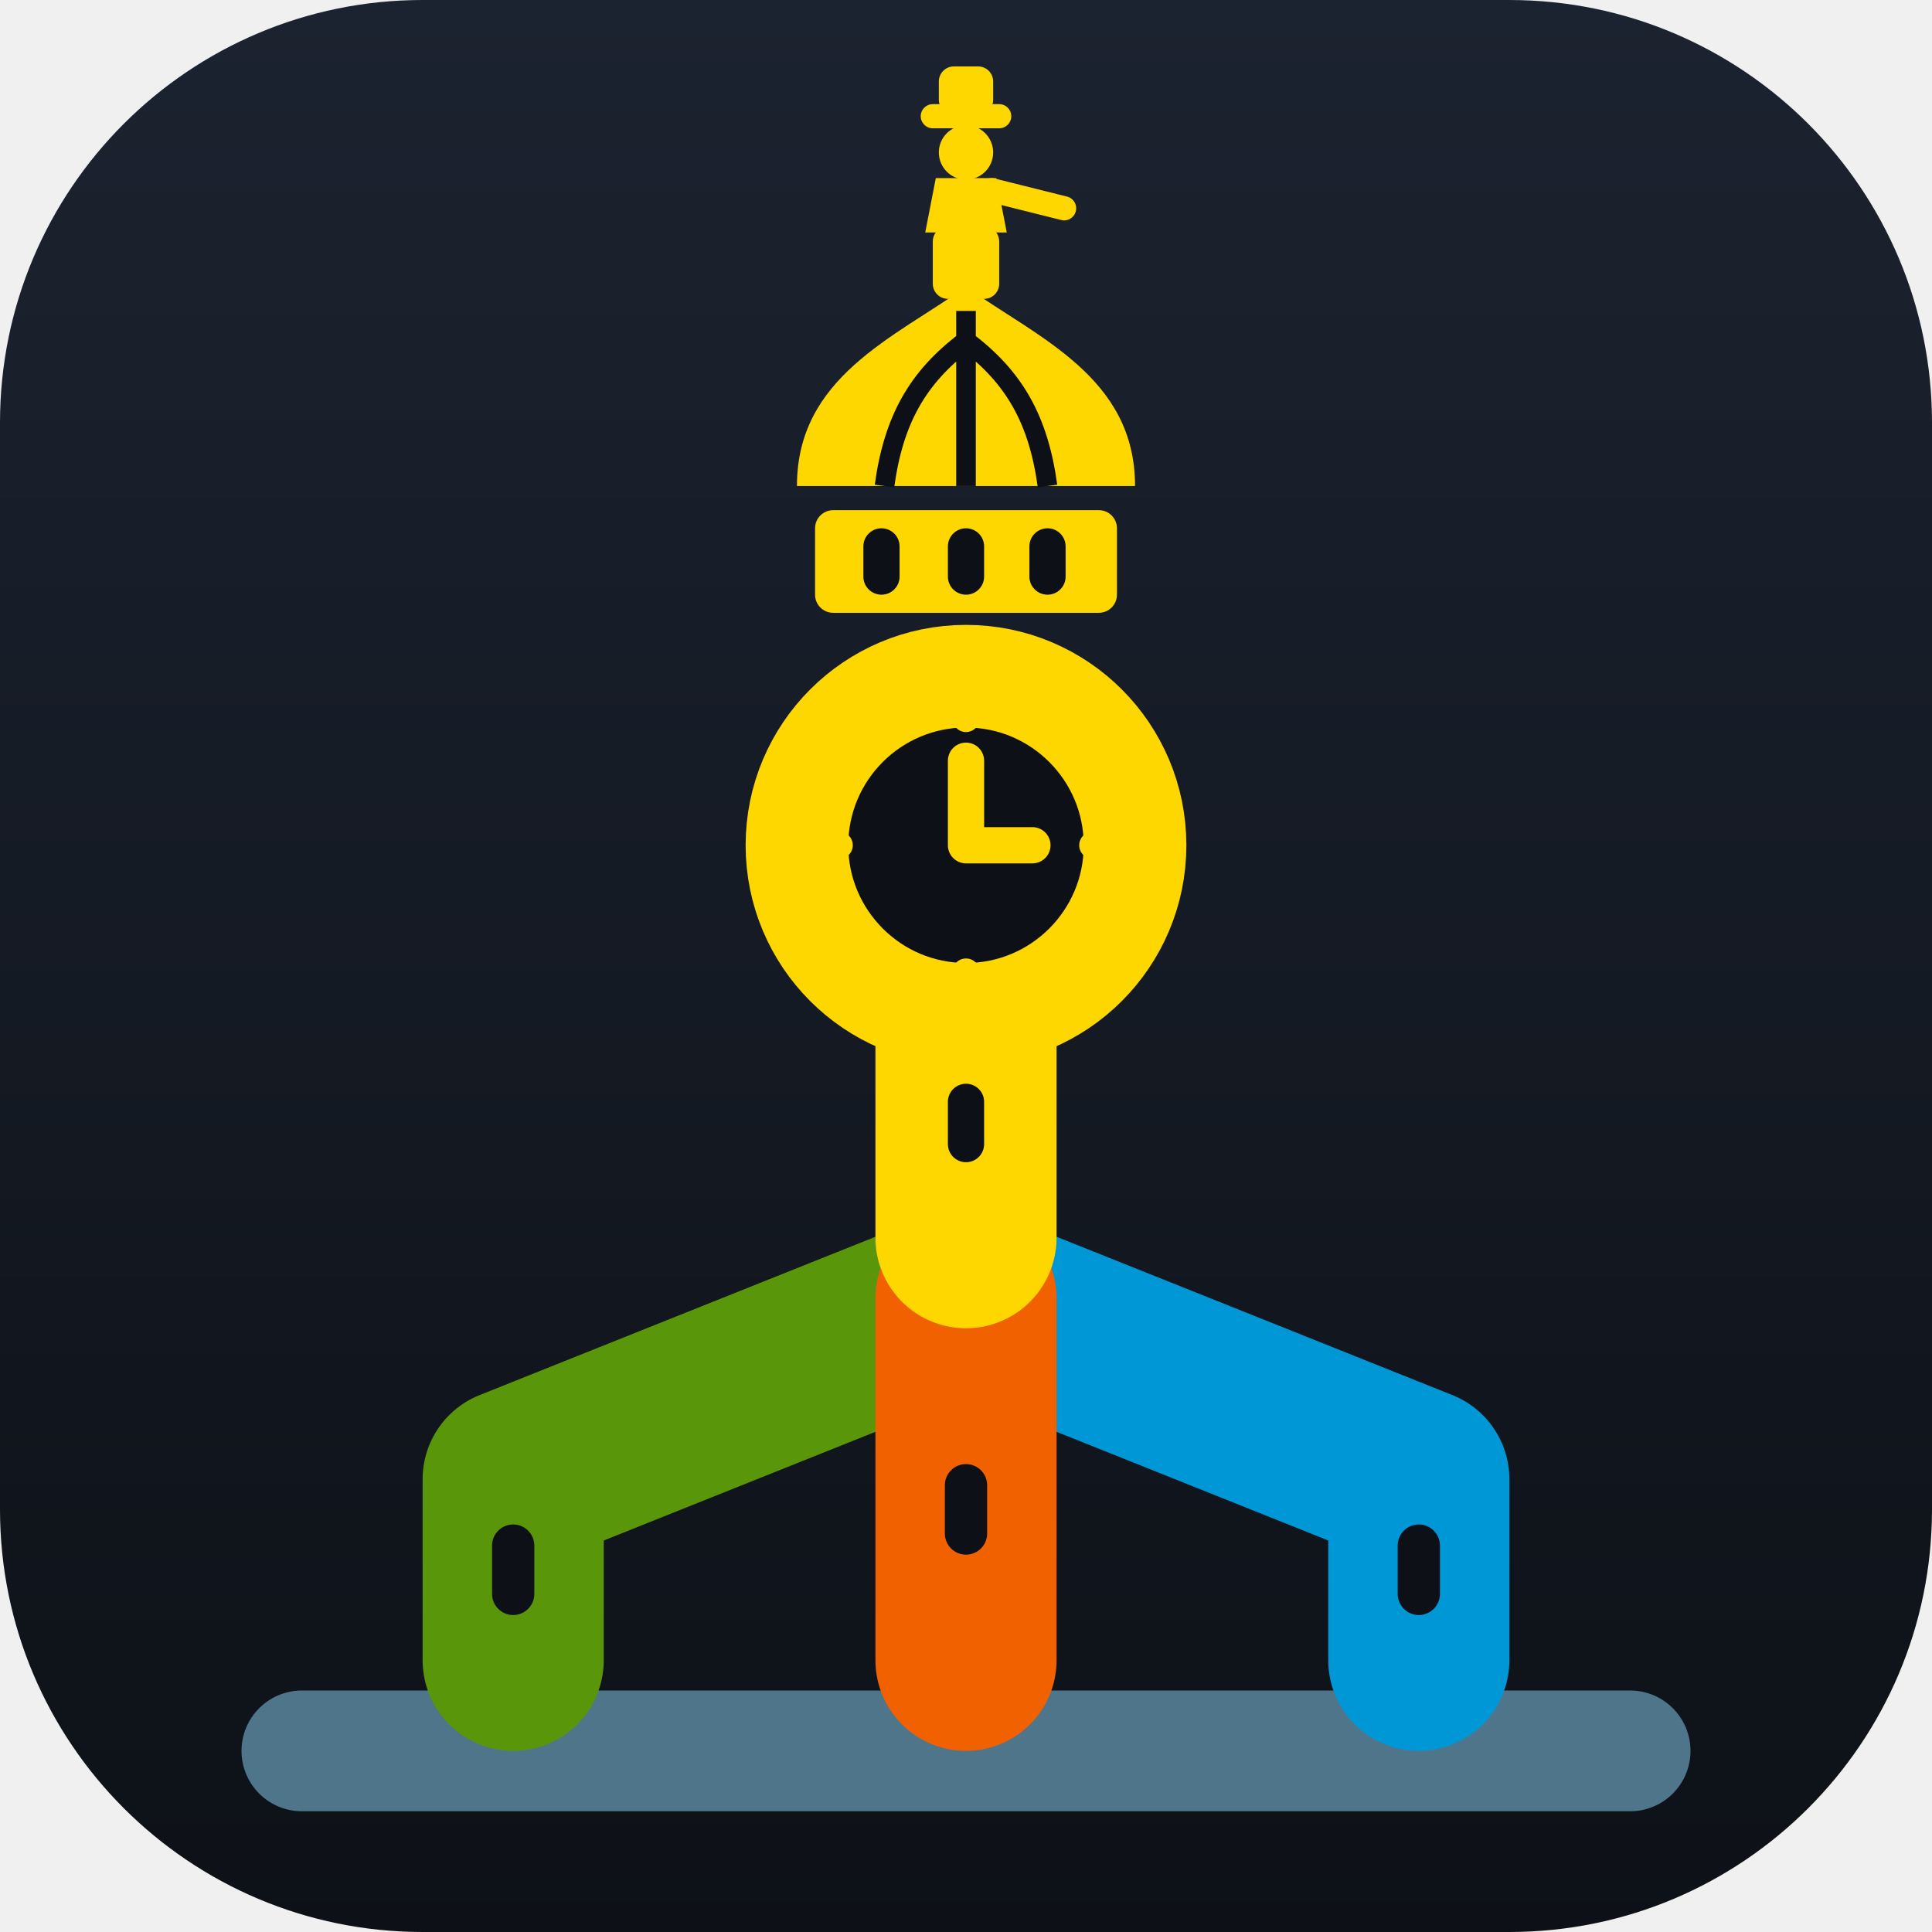
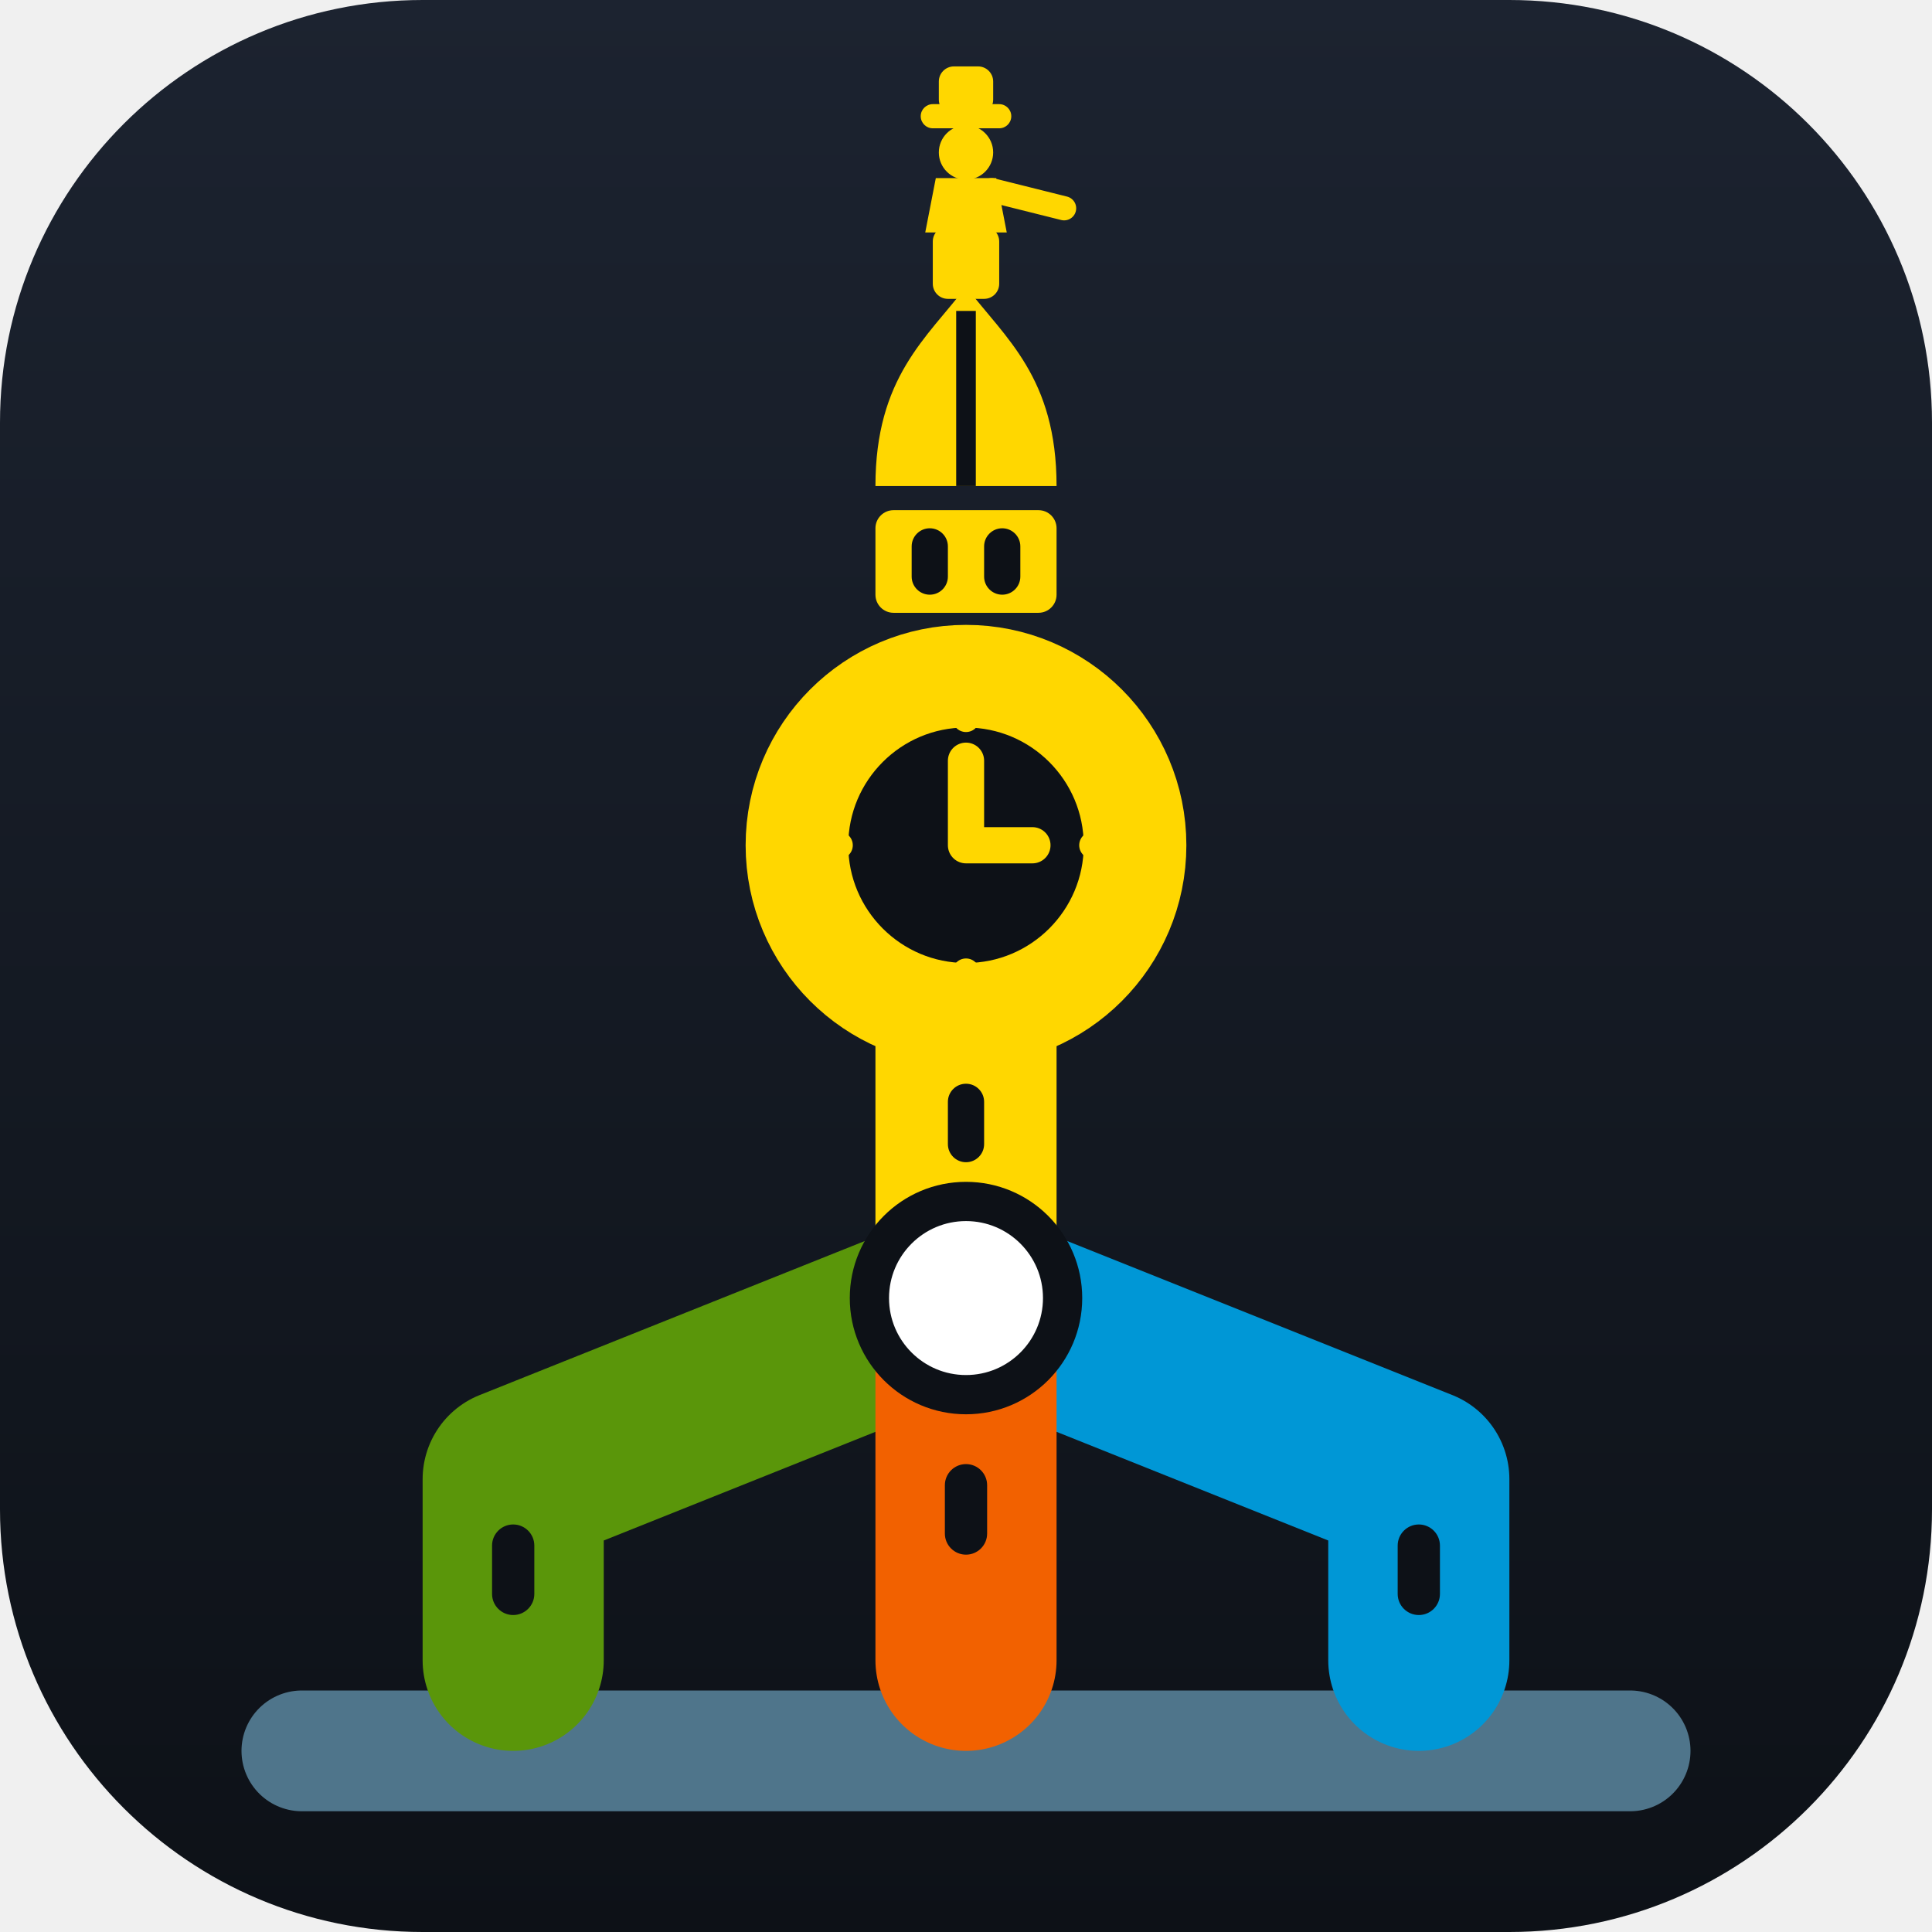
<svg xmlns="http://www.w3.org/2000/svg" viewBox="0 0 64 64">
  <defs>
    <linearGradient id="bg" x1="0" y1="0" x2="0" y2="1">
      <stop offset="0" stop-color="#1c2330" />
      <stop offset="1" stop-color="#0d1117" />
    </linearGradient>
  </defs>
  <rect width="64" height="64" rx="14" fill="url(#bg)" />
  <path d="M10 58h44" stroke="#4F758B" stroke-width="4" stroke-linecap="round" />
  <g stroke-width="6" stroke-linecap="round" stroke-linejoin="round" fill="none">
    <path d="M17 55v-6l15-6" stroke="#5A960A" />
    <path d="M47 55v-6l-15-6" stroke="#0097D6" />
    <path d="M32 55V43" stroke="#F26100" />
  </g>
  <g fill="#0d1117">
    <rect x="16.3" y="50.5" width="1.4" height="3" rx=".7" />
    <rect x="31.3" y="48.5" width="1.4" height="3" rx=".7" />
    <rect x="46.3" y="50.5" width="1.4" height="3" rx=".7" />
  </g>
  <path d="M32 41V34.3" stroke="#FFD700" stroke-width="6" stroke-linecap="round" />
  <rect x="31.4" y="35.9" width="1.2" height="2.6" rx=".6" fill="#0d1117" />
+   <circle cx="32" cy="43" r="3.2" fill="#fff" stroke="#0d1117" stroke-width="1.3" />
  <circle cx="32" cy="28" r="5.6" fill="#0d1117" stroke="#FFD700" stroke-width="3.4" />
  <g stroke="#FFD700" stroke-linecap="round">
    <path d="M32 22.9v.9M37.1 28h-.9M32 33.1v-.9M26.9 28h.9" stroke-width=".9" />
    <path d="M32 28v-2.8M32 28h2.2" stroke-width="1.2" />
  </g>
-   <rect x="27" y="16.9" width="10" height="3.4" rx=".6" fill="#FFD700" />
+   <rect x="29" y="16.9" width="6" height="3.4" rx=".6" fill="#FFD700" />
  <g fill="#0d1117">
-     <rect x="28.6" y="17.5" width="1.2" height="2.2" rx=".6" />
-     <rect x="31.4" y="17.5" width="1.2" height="2.2" rx=".6" />
-     <rect x="34.1" y="17.5" width="1.2" height="2.2" rx=".6" />
+     <rect x="30.2" y="17.5" width="1.2" height="2.2" rx=".6" />
+     <rect x="32.6" y="17.5" width="1.2" height="2.2" rx=".6" />
  </g>
-   <path d="M26.4 16.1C26.4 12.5 29.6 11.2 32 9.5 34.4 11.2 37.6 12.5 37.6 16.1Z" fill="#FFD700" />
-   <path d="M32 10.3V16.1M29.3 16.1c.3-2.2 1.1-3.6 2.69-4.8M34.7 16.1c-.3-2.2-1.1-3.6-2.69-4.8" stroke="#0d1117" stroke-width=".65" fill="none" />
+   <path d="M29 16.1C29 12.5 30.7 11.2 32 9.5 33.3 11.2 35 12.5 35 16.1Z" fill="#FFD700" />
+   <path d="M32 10.3V16.1" stroke="#0d1117" stroke-width=".65" fill="none" />
  <rect x="30.9" y="7.5" width="2.2" height="2.4" rx=".5" fill="#FFD700" />
  <g fill="#FFD700">
    <rect x="30.5" y="3.45" width="3" height=".8" rx=".4" />
    <rect x="31.1" y="2.2" width="1.8" height="1.6" rx=".5" />
    <circle cx="32" cy="5.05" r=".9" />
    <path d="M31 5.9h2l.35 1.8h-2.7z" />
  </g>
  <path d="M32.85 6.3l2.4.6" stroke="#FFD700" stroke-width=".8" stroke-linecap="round" />
</svg>
